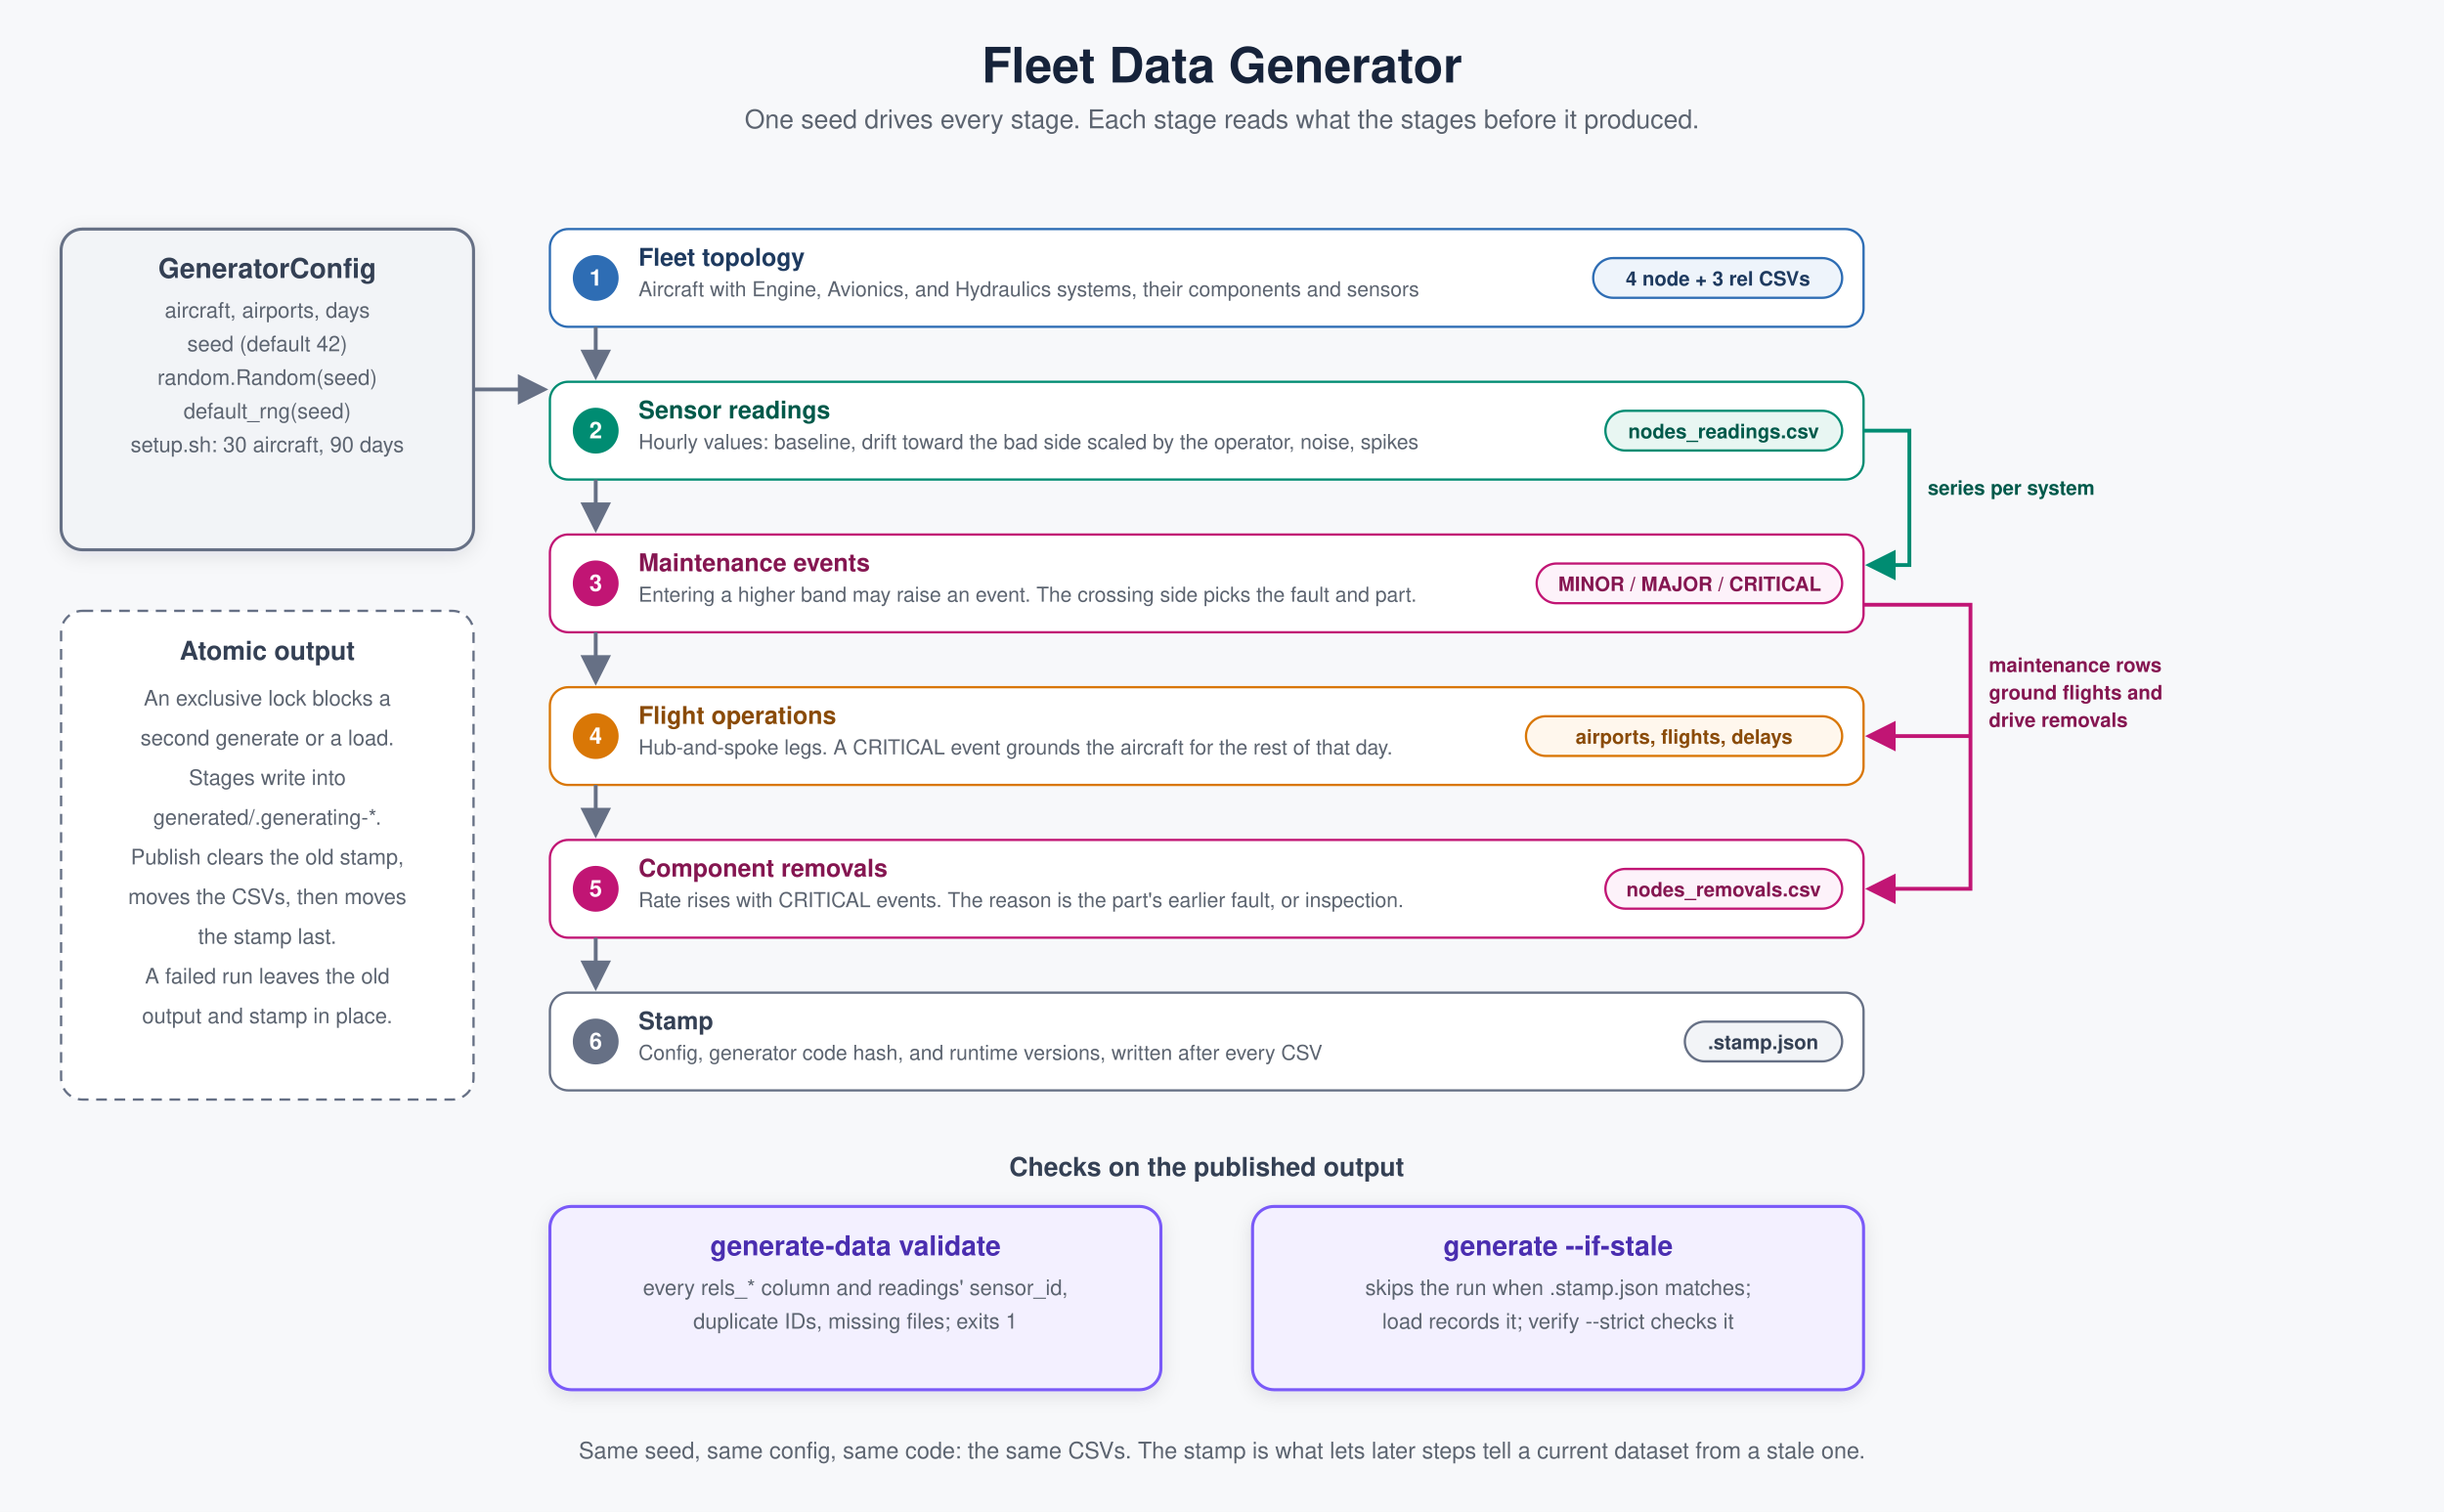
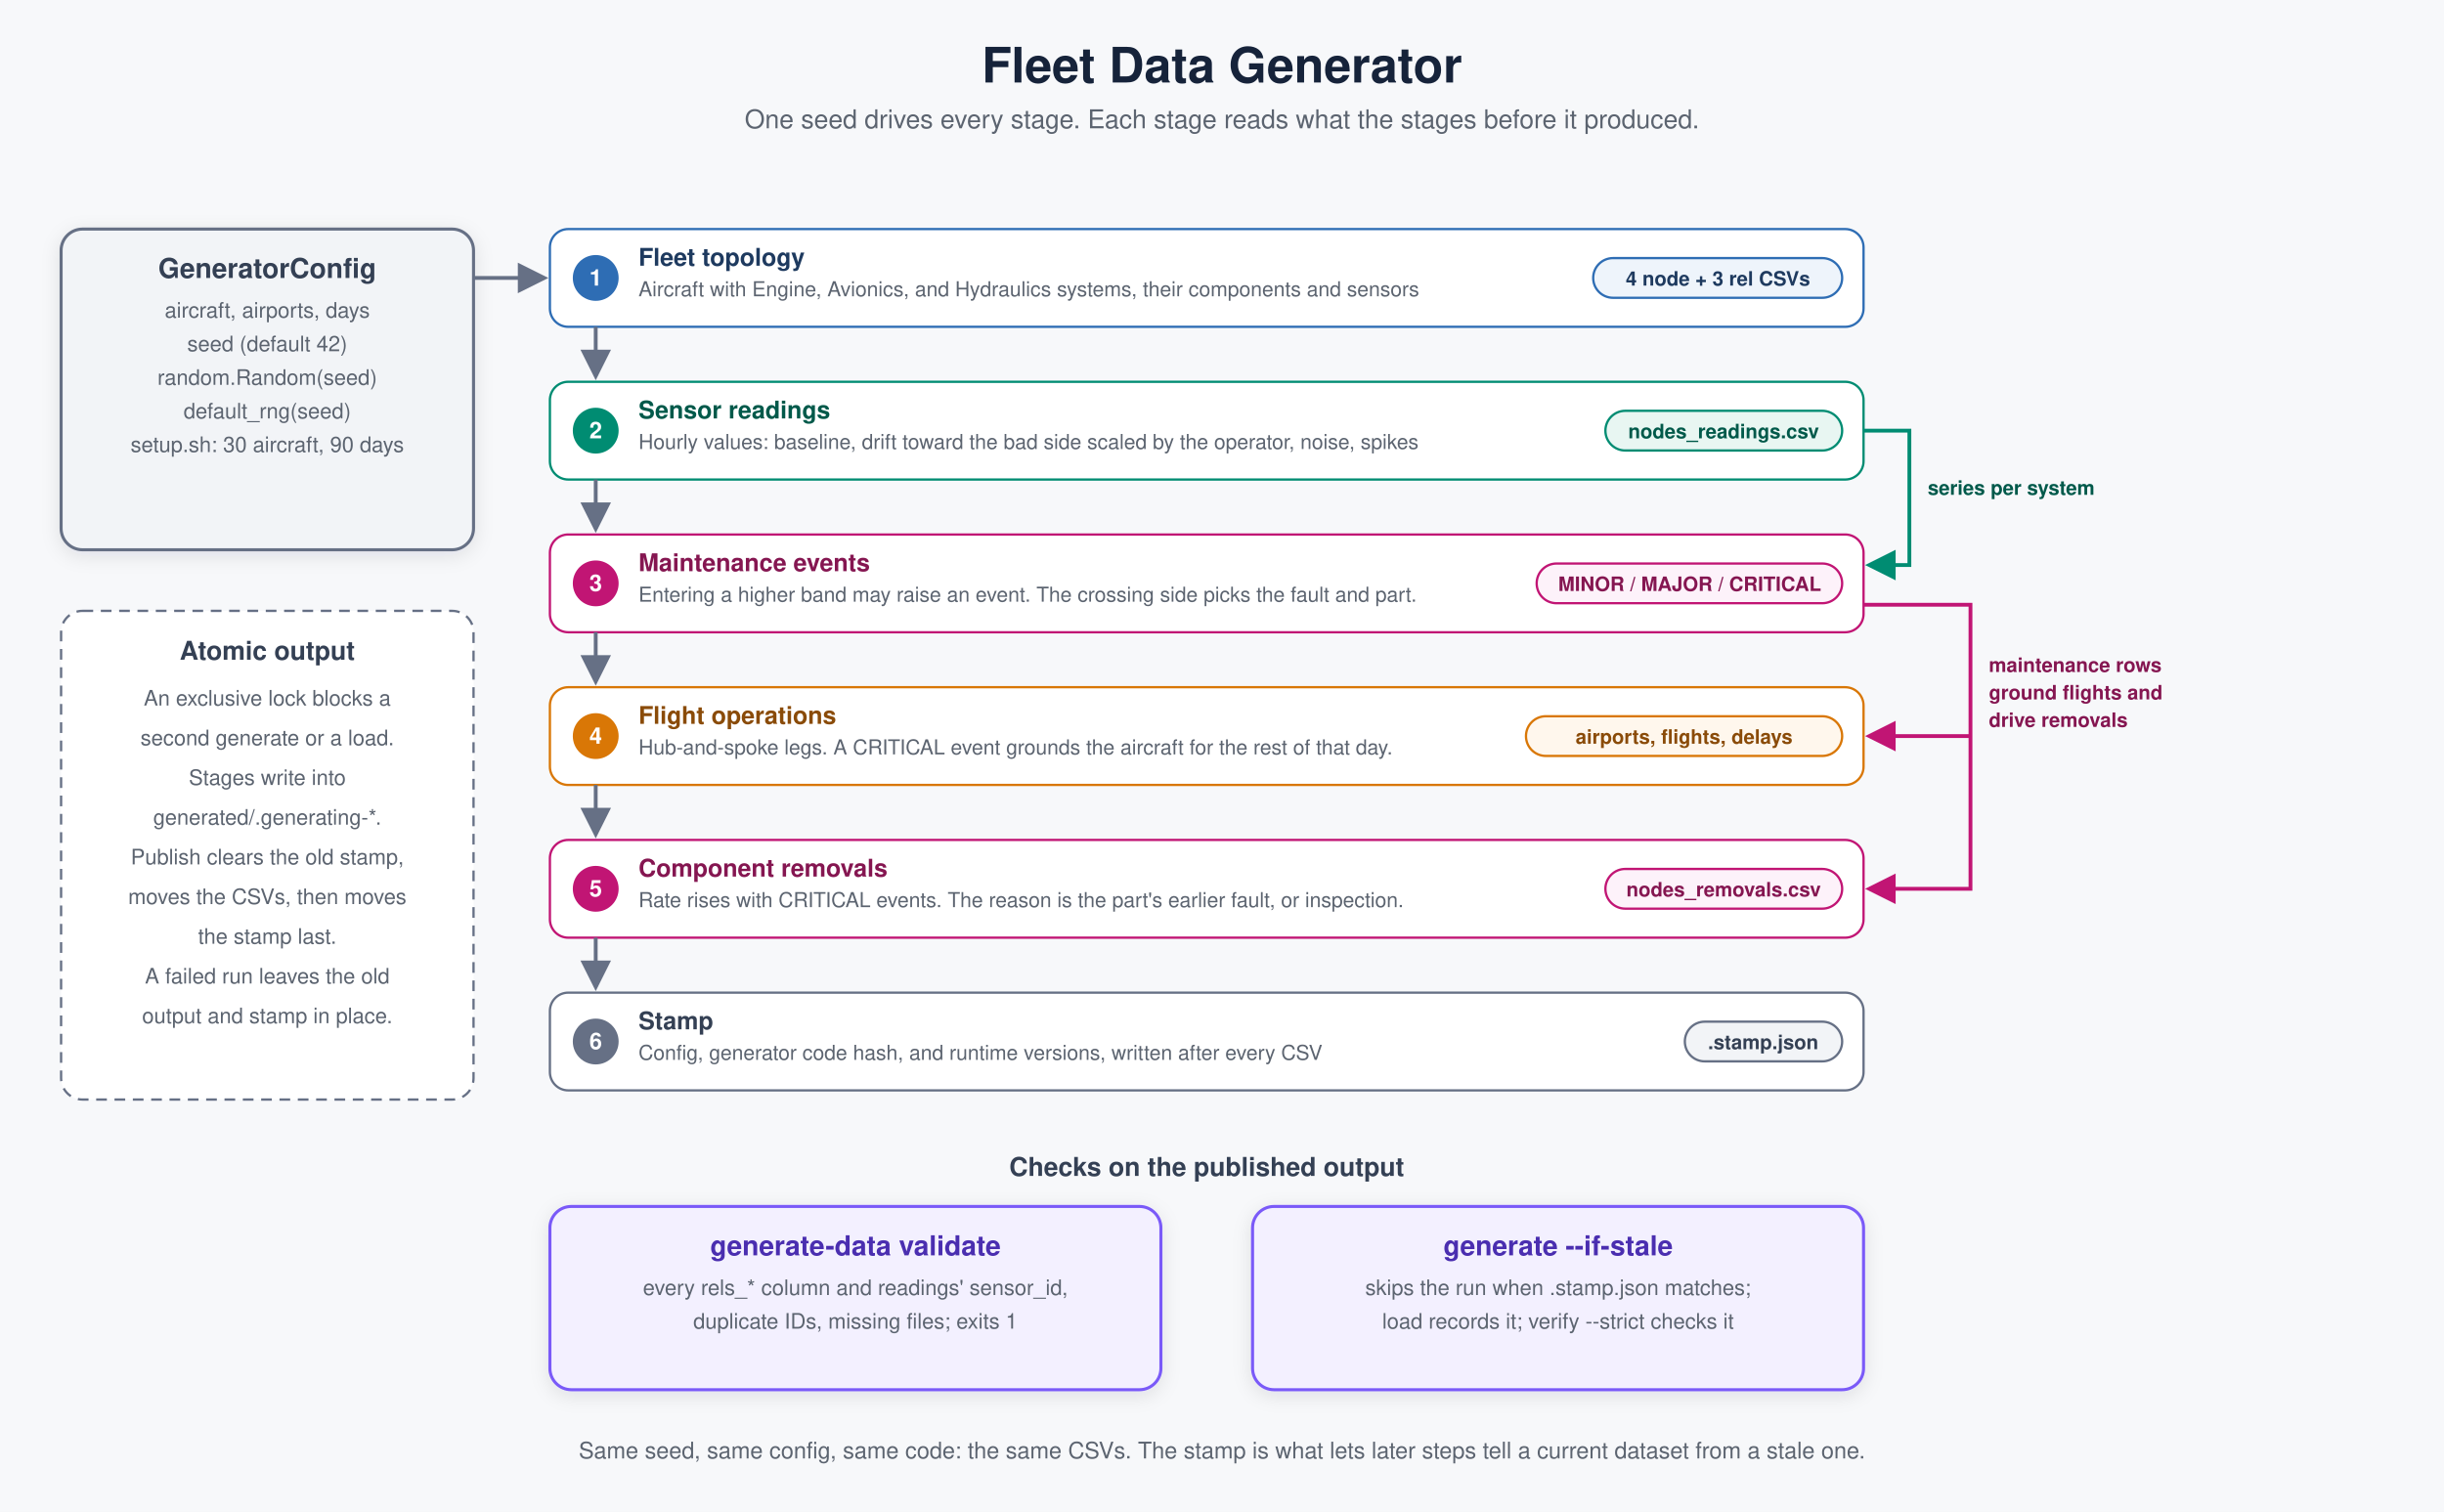
<svg xmlns="http://www.w3.org/2000/svg" width="1600" height="990" viewBox="0 0 1600 990" font-family="'Helvetica Neue', Helvetica, Arial, sans-serif">
  <defs>
    <filter id="shadow" x="-15%" y="-20%" width="130%" height="150%">
      <feDropShadow dx="0" dy="3" stdDeviation="6" flood-color="#101828" flood-opacity="0.10" />
    </filter>
    <marker id="a-blue" viewBox="0 0 10 10" refX="8.5" refY="5" markerWidth="8" markerHeight="8" orient="auto-start-reverse">
      <path d="M0,0 L10,5 L0,10 Z" fill="#2E6DB4" />
    </marker>
    <marker id="a-teal" viewBox="0 0 10 10" refX="8.5" refY="5" markerWidth="8" markerHeight="8" orient="auto-start-reverse">
      <path d="M0,0 L10,5 L0,10 Z" fill="#008C72" />
    </marker>
    <marker id="a-orange" viewBox="0 0 10 10" refX="8.5" refY="5" markerWidth="8" markerHeight="8" orient="auto-start-reverse">
      <path d="M0,0 L10,5 L0,10 Z" fill="#D97706" />
    </marker>
    <marker id="a-purple" viewBox="0 0 10 10" refX="8.5" refY="5" markerWidth="8" markerHeight="8" orient="auto-start-reverse">
      <path d="M0,0 L10,5 L0,10 Z" fill="#7A5AF8" />
    </marker>
    <marker id="a-pink" viewBox="0 0 10 10" refX="8.5" refY="5" markerWidth="8" markerHeight="8" orient="auto-start-reverse">
      <path d="M0,0 L10,5 L0,10 Z" fill="#C11574" />
    </marker>
    <marker id="a-slate" viewBox="0 0 10 10" refX="8.5" refY="5" markerWidth="8" markerHeight="8" orient="auto-start-reverse">
      <path d="M0,0 L10,5 L0,10 Z" fill="#667085" />
    </marker>
  </defs>
  <rect width="1600" height="990" fill="#F7F8FA" />
  <text x="800" y="54" text-anchor="middle" font-size="32" font-weight="700" fill="#16233A">Fleet Data Generator</text>
  <text x="800" y="84" text-anchor="middle" font-size="17" fill="#5C6470">One seed drives every stage. Each stage reads what the stages before it produced.</text>
  <rect x="40" y="150" width="270" height="210" rx="14" fill="#F2F4F7" stroke="#667085" stroke-width="2" filter="url(#shadow)" />
  <text x="175.0" y="182" font-size="18" font-weight="700" fill="#344054" text-anchor="middle">GeneratorConfig</text>
  <text x="175.0" y="208" font-size="14" font-weight="400" fill="#5C6470" text-anchor="middle">aircraft, airports, days</text>
  <text x="175.0" y="230" font-size="14" font-weight="400" fill="#5C6470" text-anchor="middle">seed (default 42)</text>
  <text x="175.0" y="252" font-size="14" font-weight="400" fill="#5C6470" text-anchor="middle">random.Random(seed)</text>
  <text x="175.0" y="274" font-size="14" font-weight="400" fill="#5C6470" text-anchor="middle">default_rng(seed)</text>
  <text x="175.0" y="296" font-size="14" font-weight="400" fill="#5C6470" text-anchor="middle">setup.sh: 30 aircraft, 90 days</text>
-   <path d="M310,255 H356" fill="none" stroke="#667085" stroke-width="2.5" marker-end="url(#a-slate)" />
+   <path d="M310,182 H356" fill="none" stroke="#667085" stroke-width="2.5" marker-end="url(#a-slate)" />
  <rect x="360" y="150" width="860" height="64" rx="12" fill="#FFFFFF" stroke="#2E6DB4" stroke-width="1.5" />
  <circle cx="390" cy="182.0" r="15" fill="#2E6DB4" />
  <text x="390" y="187.0" font-size="15" font-weight="700" fill="#FFFFFF" text-anchor="middle">1</text>
  <text x="418" y="174" font-size="16" font-weight="700" fill="#1E3A5F" text-anchor="start">Fleet topology</text>
  <text x="418" y="194" font-size="13.5" font-weight="400" fill="#5C6470" text-anchor="start">Aircraft with Engine, Avionics, and Hydraulics systems, their components and sensors</text>
  <rect x="1043" y="169.0" width="163" height="26" rx="13" fill="#EEF4FB" stroke="#2E6DB4" stroke-width="1.5" />
  <text x="1124.7" y="187.0" font-size="13" font-weight="600" fill="#1E3A5F" text-anchor="middle">4 node + 3 rel CSVs</text>
  <rect x="360" y="250" width="860" height="64" rx="12" fill="#FFFFFF" stroke="#008C72" stroke-width="1.5" />
  <circle cx="390" cy="282.0" r="15" fill="#008C72" />
  <text x="390" y="287.0" font-size="15" font-weight="700" fill="#FFFFFF" text-anchor="middle">2</text>
  <text x="418" y="274" font-size="16" font-weight="700" fill="#00594A" text-anchor="start">Sensor readings</text>
  <text x="418" y="294" font-size="13.5" font-weight="400" fill="#5C6470" text-anchor="start">Hourly values: baseline, drift toward the bad side scaled by the operator, noise, spikes</text>
  <rect x="1051" y="269.0" width="155" height="26" rx="13" fill="#E8F6F2" stroke="#008C72" stroke-width="1.5" />
  <text x="1128.4" y="287.0" font-size="13" font-weight="600" fill="#00594A" text-anchor="middle">nodes_readings.csv</text>
  <path d="M390,214 V246" fill="none" stroke="#667085" stroke-width="2.5" marker-end="url(#a-slate)" />
  <rect x="360" y="350" width="860" height="64" rx="12" fill="#FFFFFF" stroke="#C11574" stroke-width="1.5" />
  <circle cx="390" cy="382.0" r="15" fill="#C11574" />
  <text x="390" y="387.0" font-size="15" font-weight="700" fill="#FFFFFF" text-anchor="middle">3</text>
  <text x="418" y="374" font-size="16" font-weight="700" fill="#851651" text-anchor="start">Maintenance events</text>
  <text x="418" y="394" font-size="13.5" font-weight="400" fill="#5C6470" text-anchor="start">Entering a higher band may raise an event. The crossing side picks the fault and part.</text>
  <rect x="1006" y="369.0" width="200" height="26" rx="13" fill="#FDF2FA" stroke="#C11574" stroke-width="1.5" />
  <text x="1106.2" y="387.0" font-size="13" font-weight="600" fill="#851651" text-anchor="middle">MINOR / MAJOR / CRITICAL</text>
  <path d="M390,314 V346" fill="none" stroke="#667085" stroke-width="2.5" marker-end="url(#a-slate)" />
  <rect x="360" y="450" width="860" height="64" rx="12" fill="#FFFFFF" stroke="#D97706" stroke-width="1.5" />
  <circle cx="390" cy="482.0" r="15" fill="#D97706" />
  <text x="390" y="487.0" font-size="15" font-weight="700" fill="#FFFFFF" text-anchor="middle">4</text>
  <text x="418" y="474" font-size="16" font-weight="700" fill="#8A4B08" text-anchor="start">Flight operations</text>
  <text x="418" y="494" font-size="13.5" font-weight="400" fill="#5C6470" text-anchor="start">Hub-and-spoke legs. A CRITICAL event grounds the aircraft for the rest of that day.</text>
  <rect x="999" y="469.0" width="207" height="26" rx="13" fill="#FFF7ED" stroke="#D97706" stroke-width="1.5" />
  <text x="1102.5" y="487.0" font-size="13" font-weight="600" fill="#8A4B08" text-anchor="middle">airports, flights, delays</text>
  <path d="M390,414 V446" fill="none" stroke="#667085" stroke-width="2.5" marker-end="url(#a-slate)" />
  <rect x="360" y="550" width="860" height="64" rx="12" fill="#FFFFFF" stroke="#C11574" stroke-width="1.5" />
  <circle cx="390" cy="582.0" r="15" fill="#C11574" />
  <text x="390" y="587.0" font-size="15" font-weight="700" fill="#FFFFFF" text-anchor="middle">5</text>
  <text x="418" y="574" font-size="16" font-weight="700" fill="#851651" text-anchor="start">Component removals</text>
  <text x="418" y="594" font-size="13.5" font-weight="400" fill="#5C6470" text-anchor="start">Rate rises with CRITICAL events. The reason is the part's earlier fault, or inspection.</text>
  <rect x="1051" y="569.0" width="155" height="26" rx="13" fill="#FDF2FA" stroke="#C11574" stroke-width="1.5" />
  <text x="1128.4" y="587.0" font-size="13" font-weight="600" fill="#851651" text-anchor="middle">nodes_removals.csv</text>
  <path d="M390,514 V546" fill="none" stroke="#667085" stroke-width="2.5" marker-end="url(#a-slate)" />
  <rect x="360" y="650" width="860" height="64" rx="12" fill="#FFFFFF" stroke="#667085" stroke-width="1.5" />
  <circle cx="390" cy="682.0" r="15" fill="#667085" />
  <text x="390" y="687.0" font-size="15" font-weight="700" fill="#FFFFFF" text-anchor="middle">6</text>
  <text x="418" y="674" font-size="16" font-weight="700" fill="#344054" text-anchor="start">Stamp</text>
  <text x="418" y="694" font-size="13.5" font-weight="400" fill="#5C6470" text-anchor="start">Config, generator code hash, and runtime versions, written after every CSV</text>
  <rect x="1103" y="669.0" width="103" height="26" rx="13" fill="#F2F4F7" stroke="#667085" stroke-width="1.5" />
  <text x="1154.3" y="687.0" font-size="13" font-weight="600" fill="#344054" text-anchor="middle">.stamp.json</text>
  <path d="M390,614 V646" fill="none" stroke="#667085" stroke-width="2.5" marker-end="url(#a-slate)" />
  <path d="M1220,282 H1250 V370 H1224" fill="none" stroke="#008C72" stroke-width="2.5" marker-end="url(#a-teal)" />
  <text x="1262" y="324" font-size="13" font-weight="600" fill="#00594A" text-anchor="start">series per system</text>
  <path d="M1220,396 H1290 V582 H1224" fill="none" stroke="#C11574" stroke-width="2.5" marker-end="url(#a-pink)" />
  <path d="M1290,482 H1224" fill="none" stroke="#C11574" stroke-width="2.5" marker-end="url(#a-pink)" />
  <text x="1302" y="440" font-size="13" font-weight="600" fill="#851651" text-anchor="start">maintenance rows</text>
  <text x="1302" y="458" font-size="13" font-weight="600" fill="#851651" text-anchor="start">ground flights and</text>
  <text x="1302" y="476" font-size="13" font-weight="600" fill="#851651" text-anchor="start">drive removals</text>
  <rect x="40" y="400" width="270" height="320" rx="14" fill="#FFFFFF" stroke="#667085" stroke-width="1.5" stroke-dasharray="7 5" />
  <text x="175" y="432" font-size="17" font-weight="700" fill="#344054" text-anchor="middle">Atomic output</text>
  <text x="175" y="462" font-size="14" font-weight="400" fill="#5C6470" text-anchor="middle">An exclusive lock blocks a</text>
  <text x="175" y="488" font-size="14" font-weight="400" fill="#5C6470" text-anchor="middle">second generate or a load.</text>
  <text x="175" y="514" font-size="14" font-weight="400" fill="#5C6470" text-anchor="middle">Stages write into</text>
  <text x="175" y="540" font-size="14" font-weight="400" fill="#5C6470" text-anchor="middle">generated/.generating-*.</text>
  <text x="175" y="566" font-size="14" font-weight="400" fill="#5C6470" text-anchor="middle">Publish clears the old stamp,</text>
  <text x="175" y="592" font-size="14" font-weight="400" fill="#5C6470" text-anchor="middle">moves the CSVs, then moves</text>
  <text x="175" y="618" font-size="14" font-weight="400" fill="#5C6470" text-anchor="middle">the stamp last.</text>
  <text x="175" y="644" font-size="14" font-weight="400" fill="#5C6470" text-anchor="middle">A failed run leaves the old</text>
  <text x="175" y="670" font-size="14" font-weight="400" fill="#5C6470" text-anchor="middle">output and stamp in place.</text>
  <text x="790" y="770" font-size="17" font-weight="700" fill="#344054" text-anchor="middle">Checks on the published output</text>
  <rect x="360" y="790" width="400" height="120" rx="14" fill="#F3F0FF" stroke="#7A5AF8" stroke-width="2" filter="url(#shadow)" />
  <text x="560.0" y="822" font-size="18" font-weight="700" fill="#4A2EB0" text-anchor="middle">generate-data validate</text>
  <text x="560.0" y="848" font-size="14" font-weight="400" fill="#5C6470" text-anchor="middle">every rels_* column and readings' sensor_id,</text>
  <text x="560.0" y="870" font-size="14" font-weight="400" fill="#5C6470" text-anchor="middle">duplicate IDs, missing files; exits 1</text>
  <rect x="820" y="790" width="400" height="120" rx="14" fill="#F3F0FF" stroke="#7A5AF8" stroke-width="2" filter="url(#shadow)" />
  <text x="1020.0" y="822" font-size="18" font-weight="700" fill="#4A2EB0" text-anchor="middle">generate --if-stale</text>
  <text x="1020.0" y="848" font-size="14" font-weight="400" fill="#5C6470" text-anchor="middle">skips the run when .stamp.json matches;</text>
  <text x="1020.0" y="870" font-size="14" font-weight="400" fill="#5C6470" text-anchor="middle">load records it; verify --strict checks it</text>
  <text x="800" y="955" font-size="15" font-weight="400" fill="#5C6470" text-anchor="middle">Same seed, same config, same code: the same CSVs. The stamp is what lets later steps tell a current dataset from a stale one.</text>
</svg>
